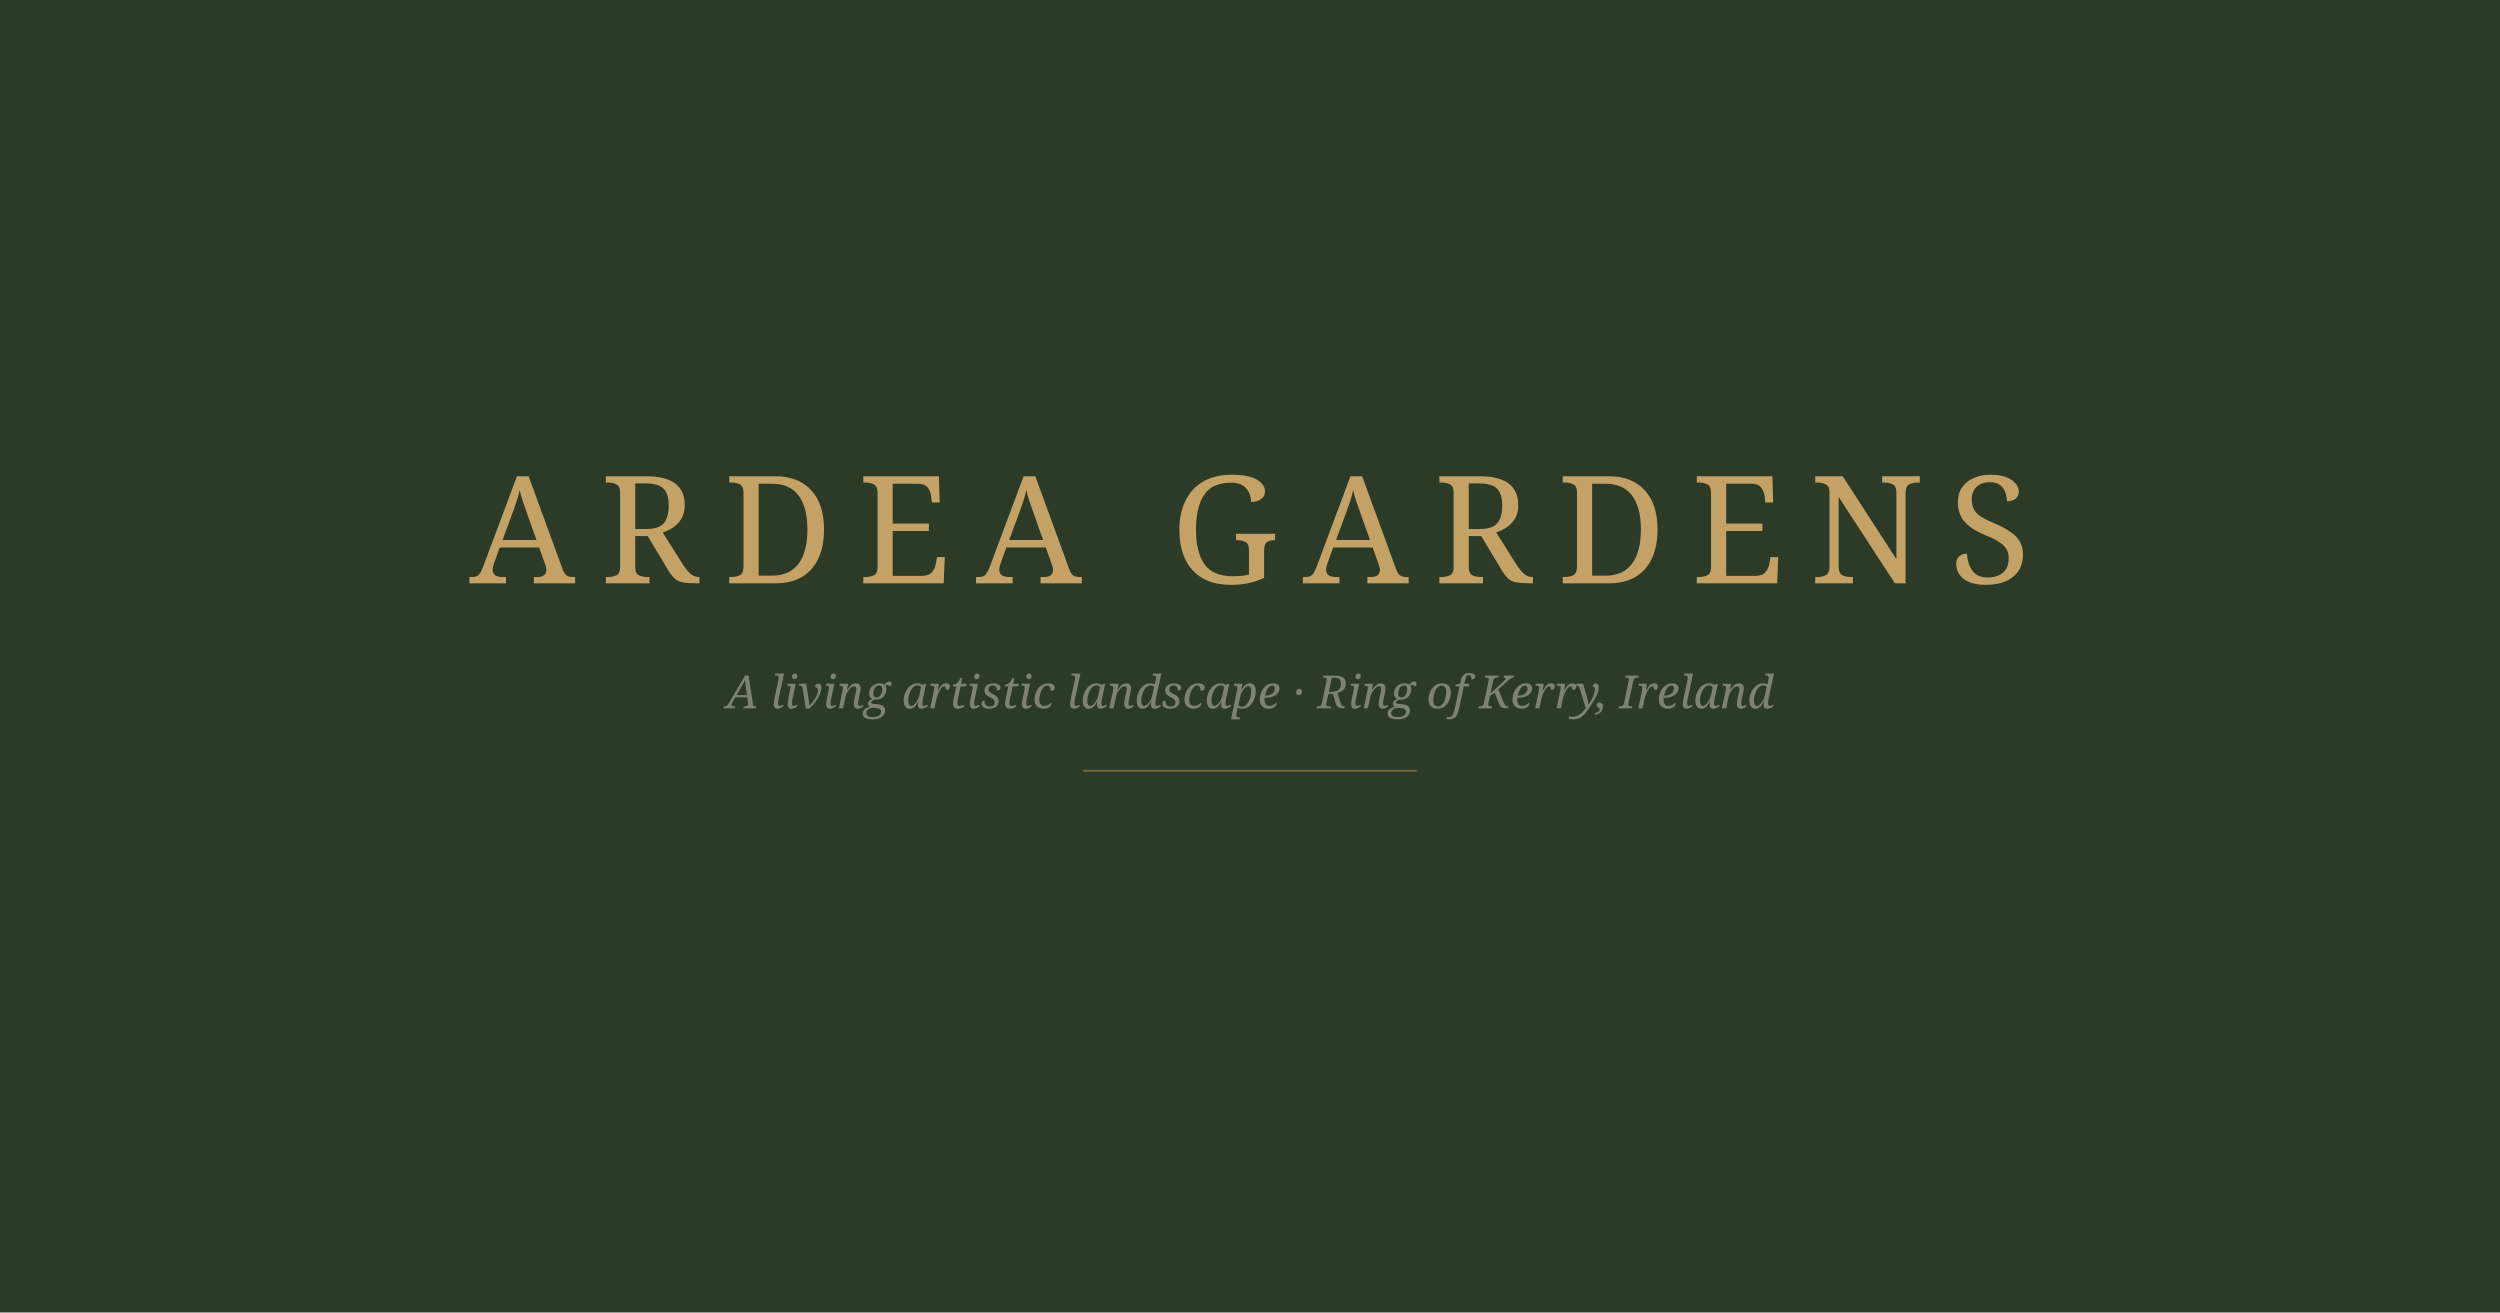
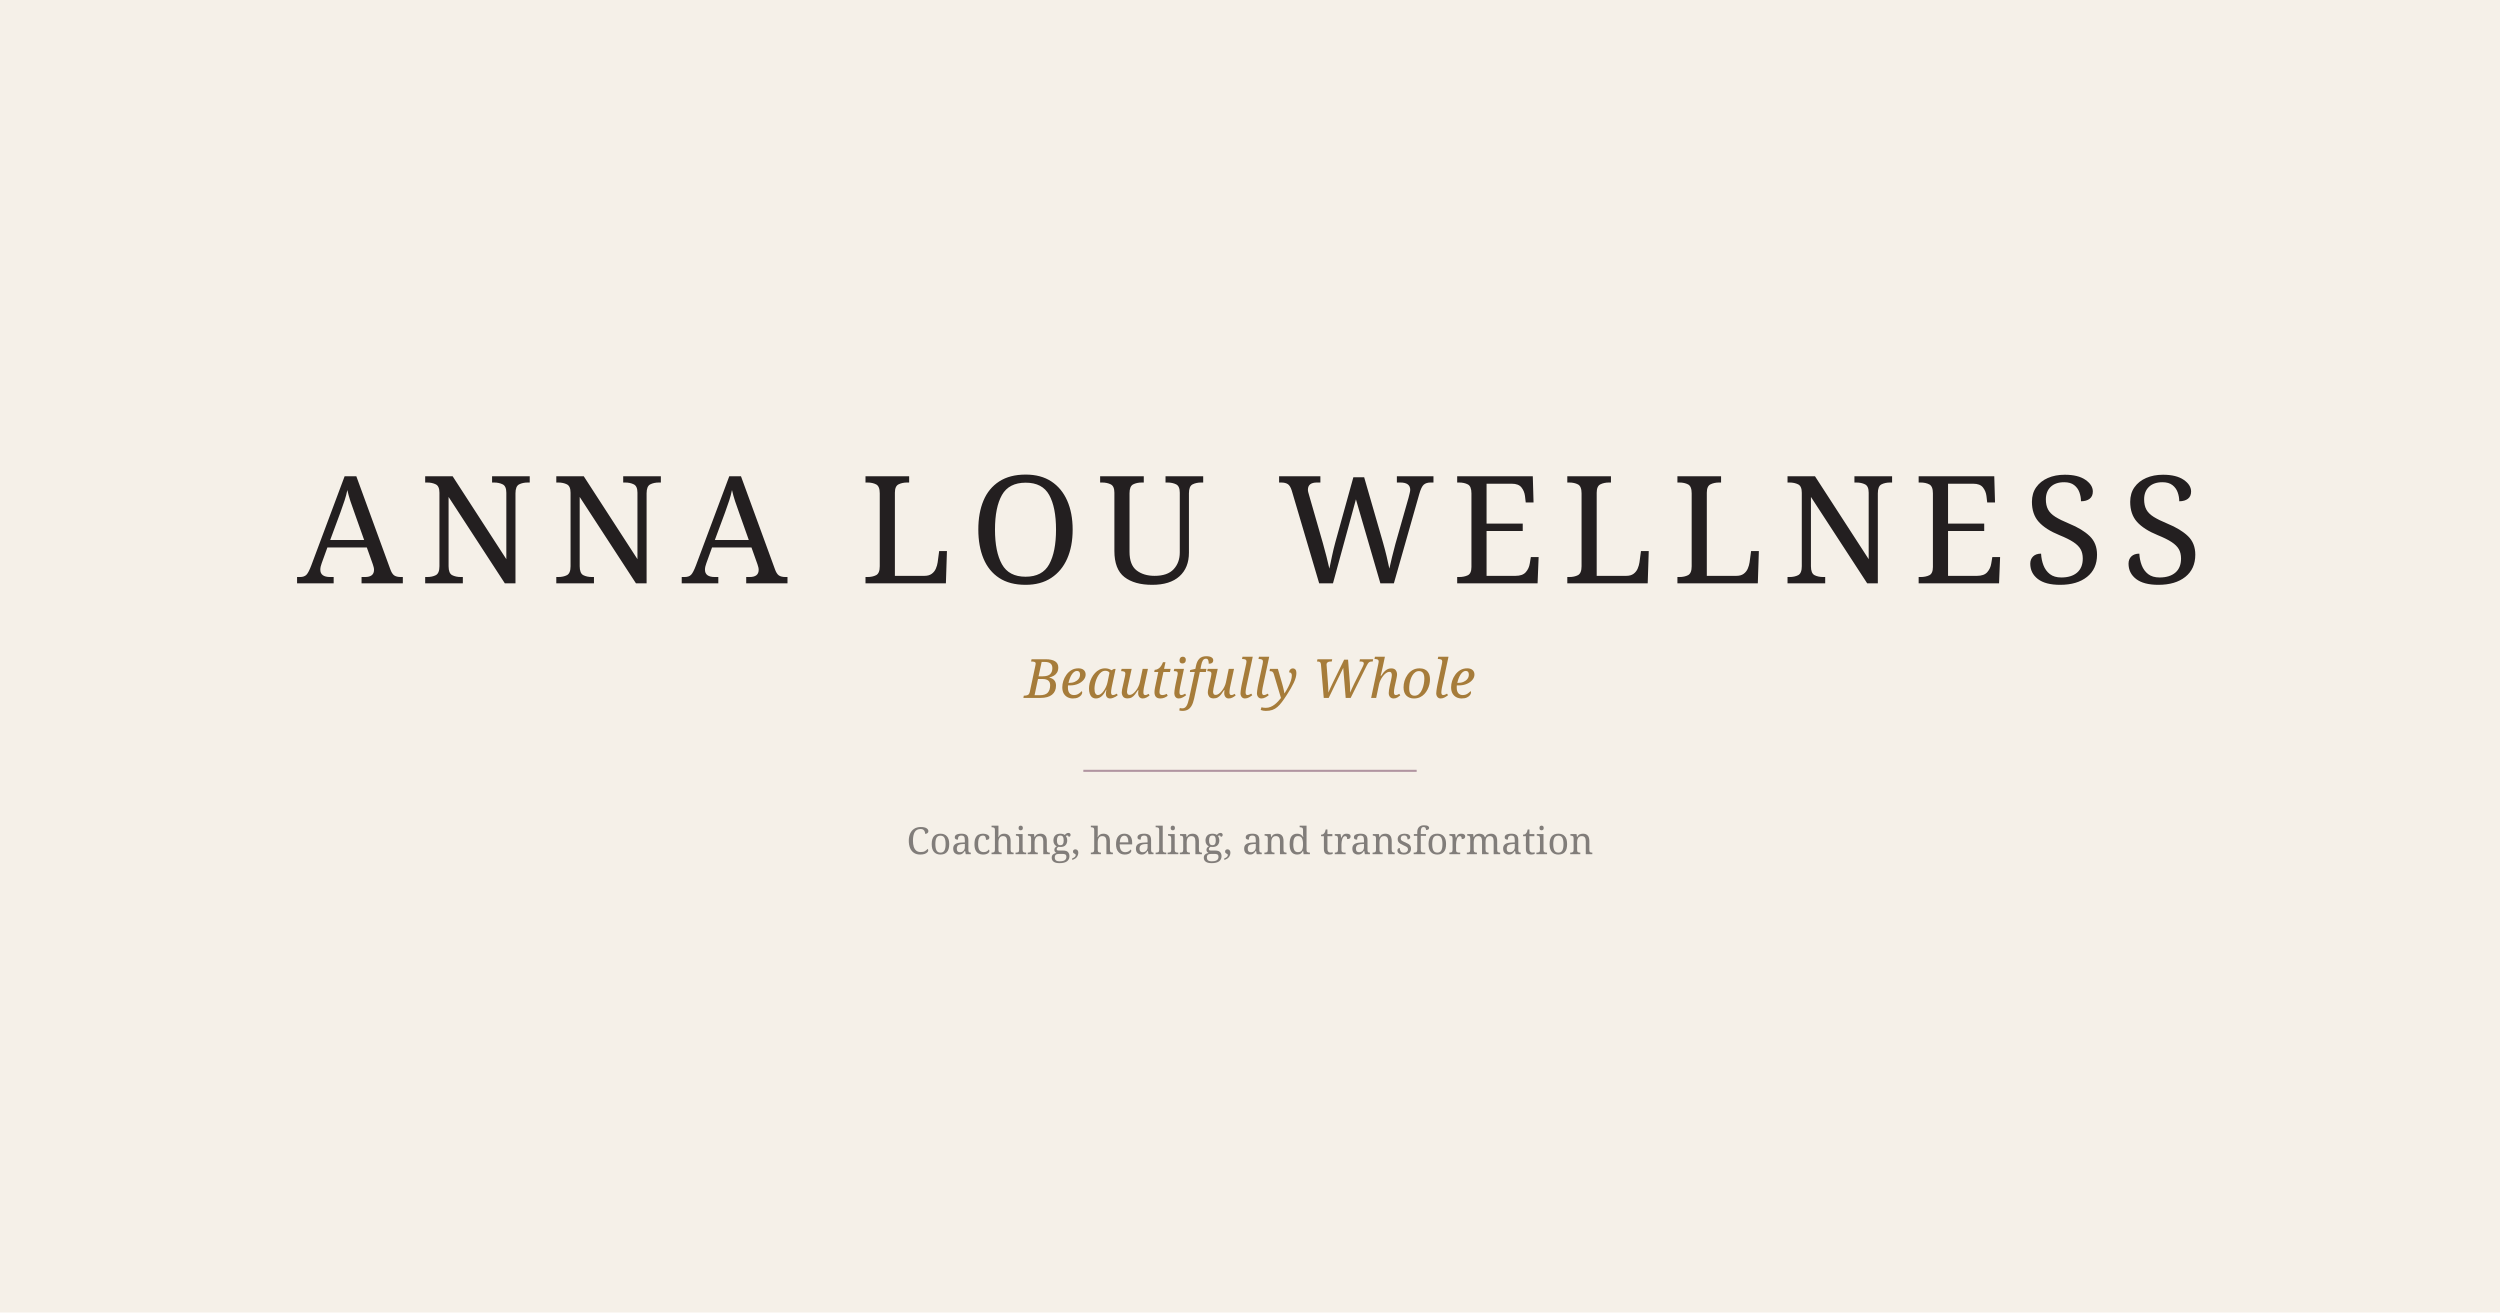
<svg xmlns="http://www.w3.org/2000/svg" width="1200" height="630" viewBox="0 0 1200 630">
-   <rect width="1200" height="630" fill="#2c3a28" />
-   <text x="600" y="280" font-family="Georgia, serif" font-size="72" fill="#c4a265" text-anchor="middle" font-weight="300" letter-spacing="12">ARDEA GARDENS</text>
-   <text x="600" y="340" font-family="Georgia, serif" font-size="22" fill="rgba(245,240,232,0.4)" text-anchor="middle" font-style="italic">A living artistic landscape · Ring of Kerry, Ireland</text>
-   <line x1="520" y1="370" x2="680" y2="370" stroke="#c4a265" stroke-width="1" opacity="0.4" />
+   <rect width="1200" height="630" fill="#F5F0E8" />
+   <text x="600" y="280" font-family="Georgia, serif" font-size="72" fill="#231F20" text-anchor="middle" font-weight="300" letter-spacing="8">ANNA LOU WELLNESS</text>
+   <text x="600" y="335" font-family="Georgia, serif" font-size="26" fill="#A67C3A" text-anchor="middle" font-style="italic">Beautifully Whole</text>
+   <line x1="520" y1="370" x2="680" y2="370" stroke="#6E3A5A" stroke-width="1" opacity="0.5" />
+   <text x="600" y="410" font-family="Georgia, serif" font-size="18" fill="rgba(35,31,32,0.55)" text-anchor="middle">Coaching, healing, and transformation</text>
</svg>
